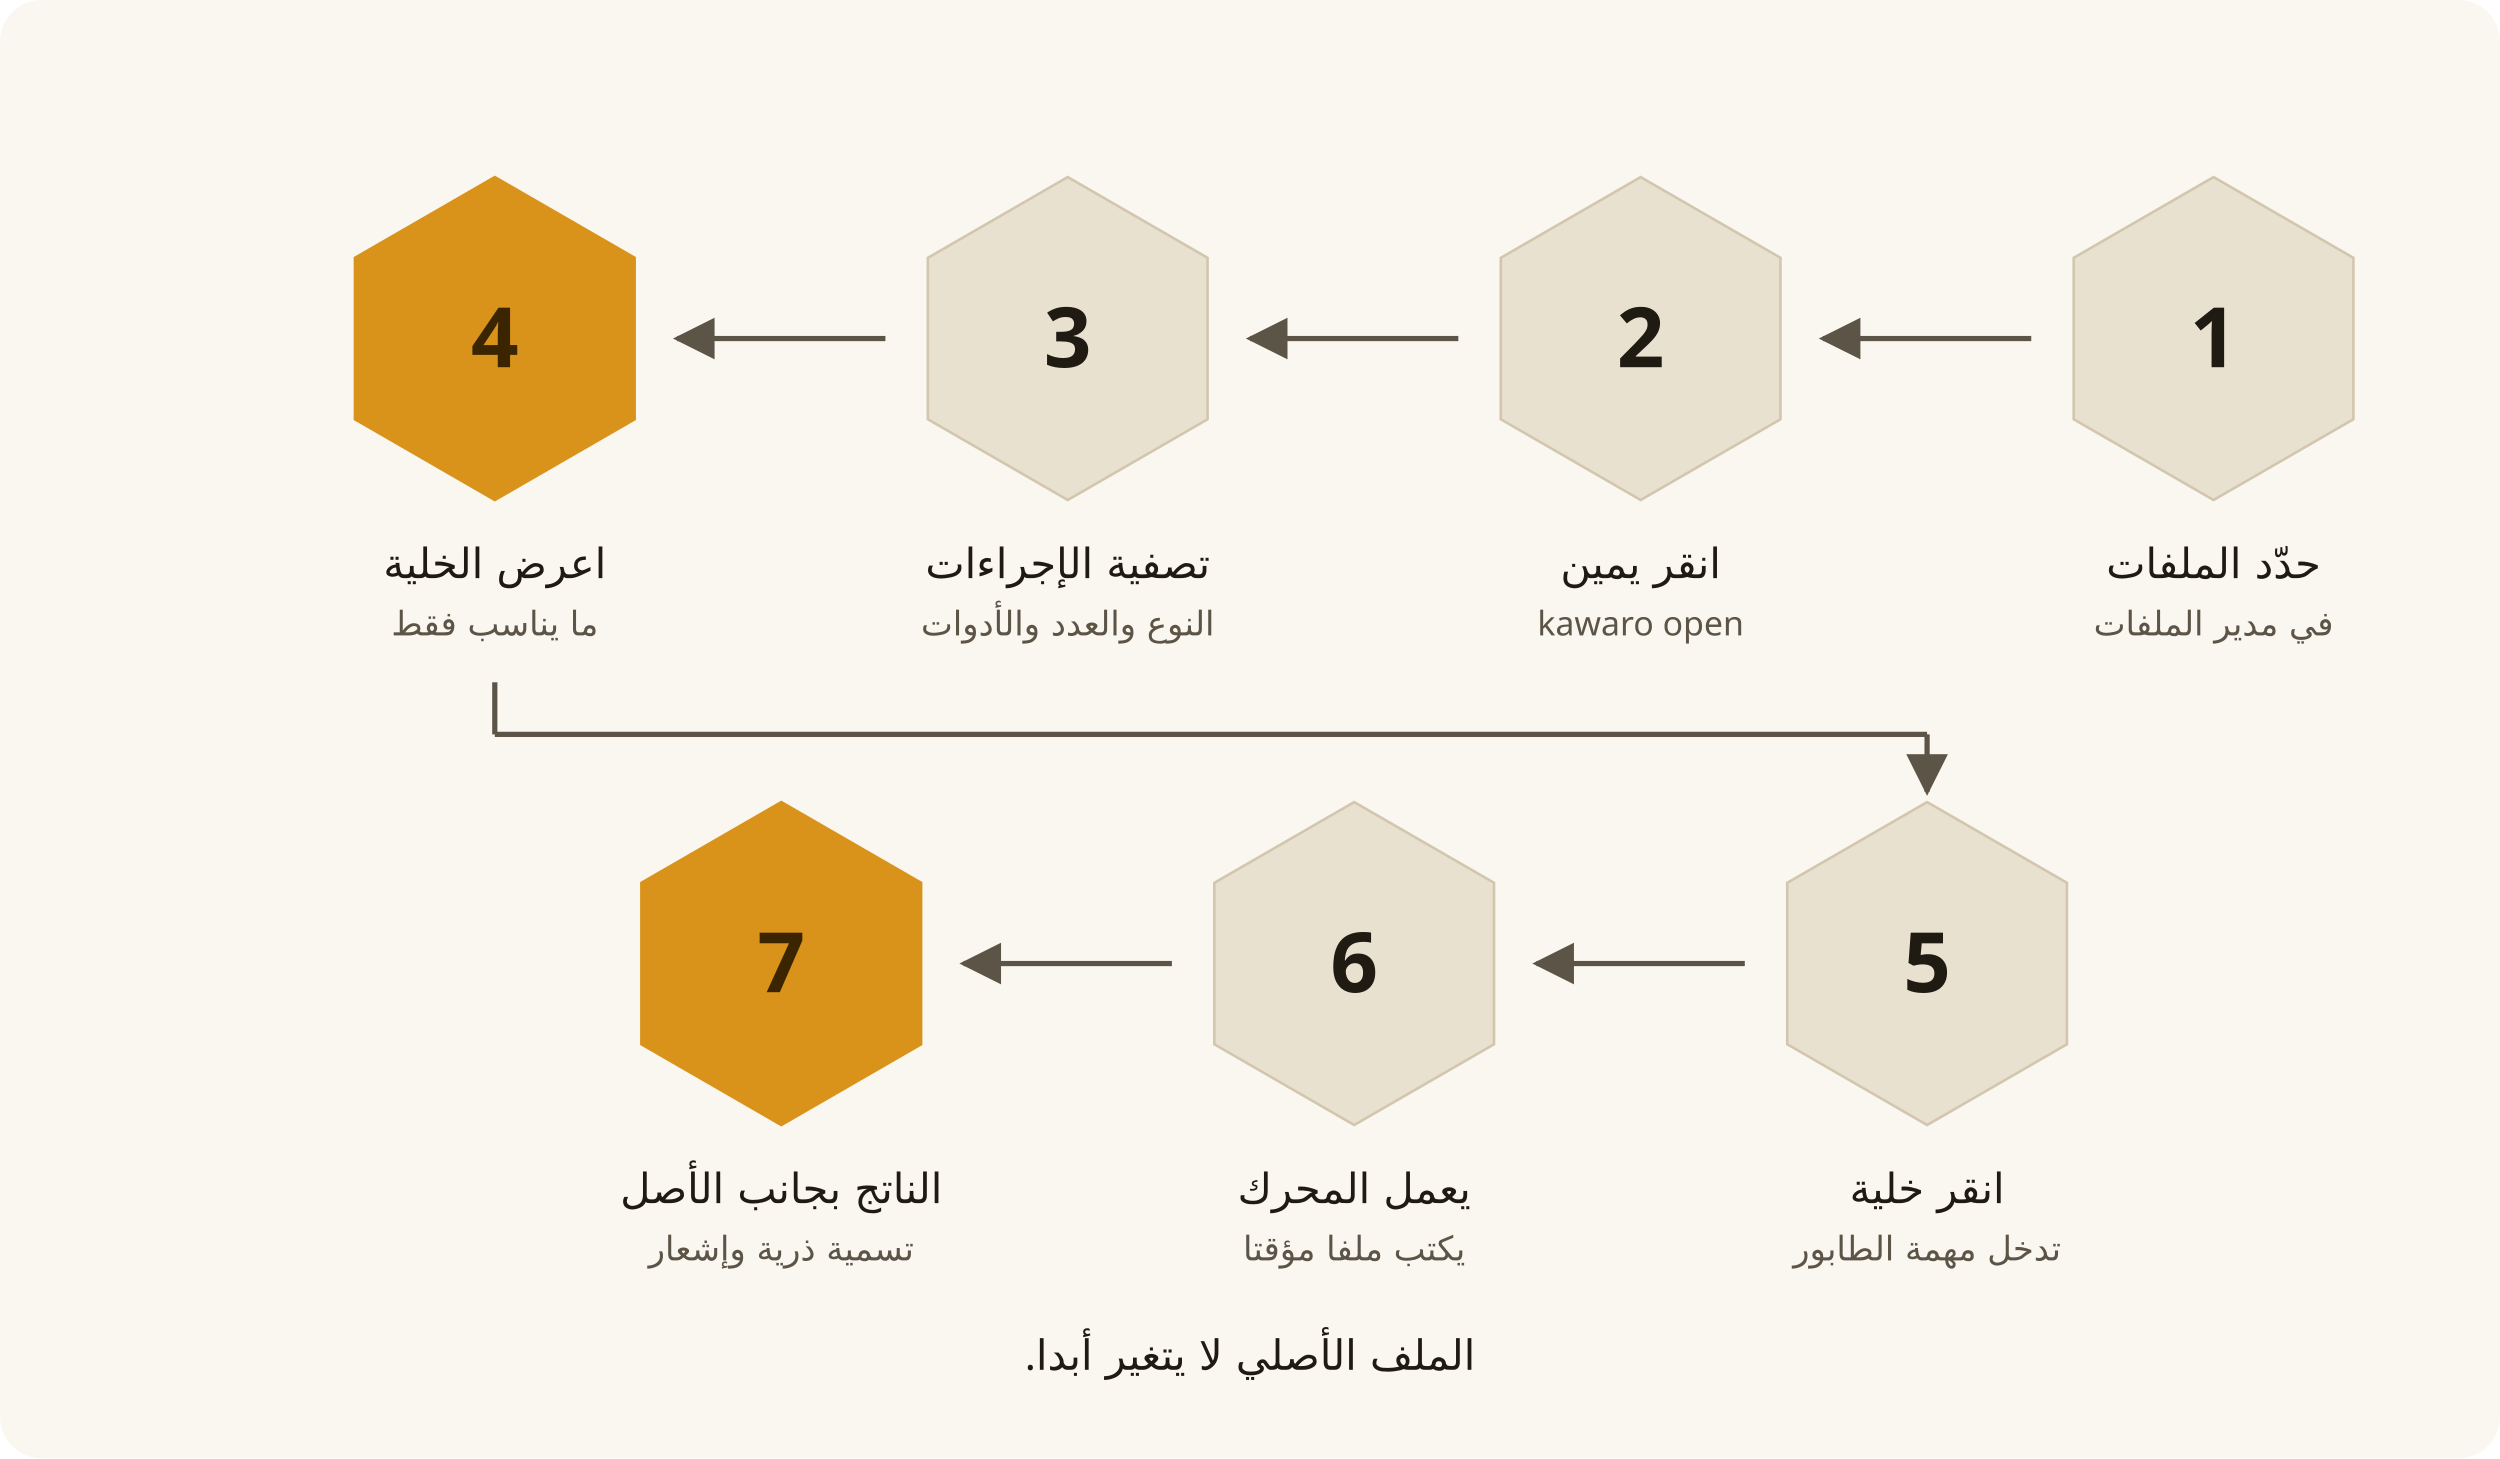
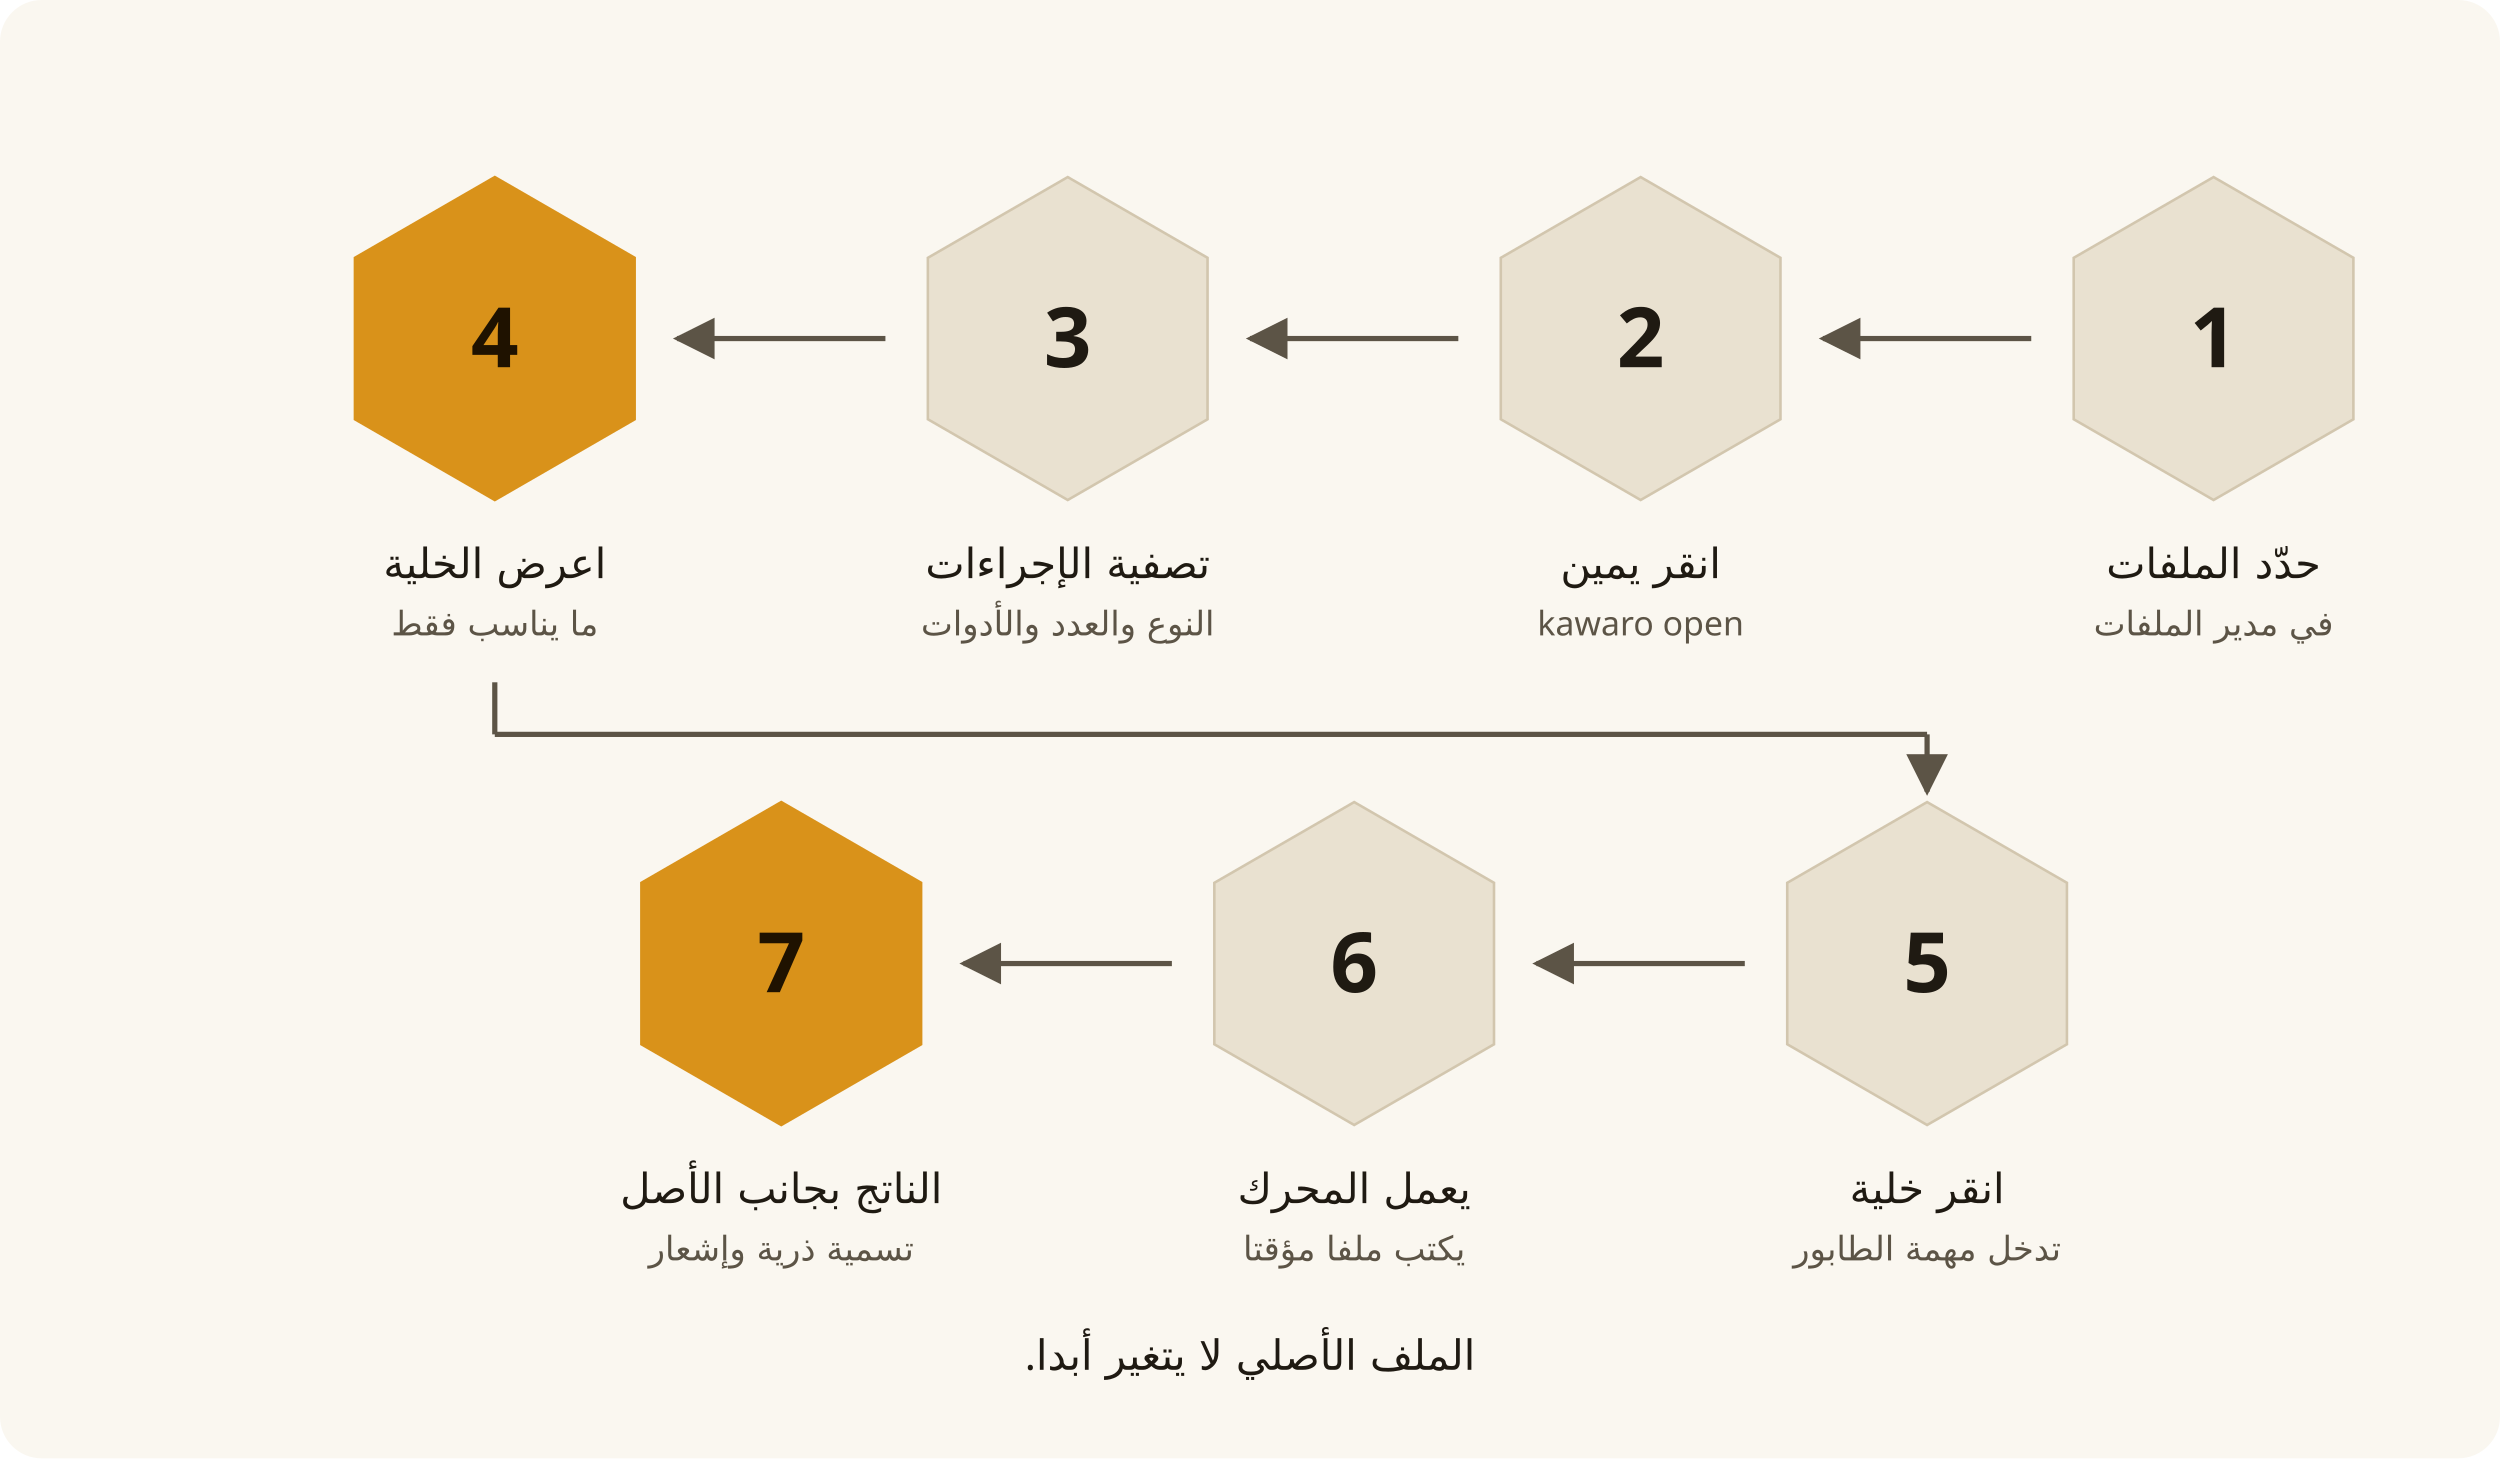
<svg xmlns="http://www.w3.org/2000/svg" viewBox="0 0 960 560" role="img" aria-labelledby="t d" width="960" height="560">
  <style>
.box{fill:#F2EDE2;stroke:#D2C6AE;stroke-width:1}
.box2{fill:#E9E1D0;stroke:#D2C6AE;stroke-width:1}
.zone{fill:#FAF7F0;stroke:#D2C6AE;stroke-width:1;stroke-dasharray:6 6}
.hot{fill:#D9921A;stroke:#D9921A}
.hex{fill:#E9E1D0;stroke:#D2C6AE;stroke-width:1}
.hexhot{fill:#D9921A;stroke:#D9921A}
.hexc{fill:#DFD3BB;stroke:#D2C6AE;stroke-width:1}
.t{fill:#1F1A12} .t2{fill:#5C5446}
- .hot-t{fill:#3A2500} .hexhot-t{fill:#3A2500}
+ .hot-t{fill:#1F1200} .hexhot-t{fill:#1F1200}
.ln{stroke:#5C5446;stroke-width:2;fill:none}
.head{fill:#5C5446}
text{font-family:"IBM Plex Sans Arabic", "IBM Plex Sans", system-ui, sans-serif;direction:rtl;unicode-bidi:embed}
</style>
  <rect width="960" height="560" fill="#FAF7F0" rx="16" />
  <defs>
    <marker id="a" viewBox="0 0 10 10" refX="9" refY="5" markerWidth="8" markerHeight="8" orient="auto-start-reverse">
      <path d="M0 0L10 5L0 10Z" fill="#5C5446" />
    </marker>
  </defs>
  <path class="hex" d="M850.0,68.0L903.7,99.0L903.7,161.0L850.0,192.0L796.3,161.0L796.3,99.0Z" />
  <text class="t" x="850.0" y="141" text-anchor="middle" font-size="32" font-weight="600">1</text>
  <text class="t" x="850.0" y="222" text-anchor="middle" font-size="16">حدّد الملفات</text>
  <text class="t2" x="850.0" y="244" text-anchor="middle" font-size="13">في مدير الملفات</text>
  <path class="hex" d="M630.0,68.0L683.7,99.0L683.7,161.0L630.0,192.0L576.3,161.0L576.3,99.0Z" />
  <text class="t" x="630.0" y="141" text-anchor="middle" font-size="32" font-weight="600">2</text>
  <text class="t" x="630.0" y="222" text-anchor="middle" font-size="16">انقر يمين</text>
  <text class="t2" x="630.0" y="244" text-anchor="middle" font-size="13" font-family="ui-monospace, 'IBM Plex Mono', monospace">kawaro open</text>
  <path class="hex" d="M410.0,68.0L463.7,99.0L463.7,161.0L410.0,192.0L356.3,161.0L356.3,99.0Z" />
  <text class="t" x="410.0" y="141" text-anchor="middle" font-size="32" font-weight="600">3</text>
  <text class="t" x="410.0" y="222" text-anchor="middle" font-size="16">تصفية الإجراءات</text>
  <text class="t2" x="410.0" y="244" text-anchor="middle" font-size="13">النوع والعدد والأدوات</text>
  <path class="hexhot" d="M190.0,68.0L243.7,99.0L243.7,161.0L190.0,192.0L136.3,161.0L136.3,99.0Z" />
  <text class="hexhot-t" x="190.0" y="141" text-anchor="middle" font-size="32" font-weight="600">4</text>
  <text class="t" x="190.0" y="222" text-anchor="middle" font-size="16">اعرض الخلية</text>
  <text class="t2" x="190.0" y="244" text-anchor="middle" font-size="13">ما يناسب فقط</text>
  <path class="hex" d="M740.0,308.0L793.7,339.0L793.7,401.0L740.0,432.0L686.3,401.0L686.3,339.0Z" />
  <text class="t" x="740.0" y="381" text-anchor="middle" font-size="32" font-weight="600">5</text>
  <text class="t" x="740.0" y="462" text-anchor="middle" font-size="16">انقر خلية</text>
  <text class="t2" x="740.0" y="484" text-anchor="middle" font-size="13">تدخل مهمة الطابور</text>
  <path class="hex" d="M520.0,308.0L573.7,339.0L573.7,401.0L520.0,432.0L466.3,401.0L466.3,339.0Z" />
  <text class="t" x="520.0" y="381" text-anchor="middle" font-size="32" font-weight="600">6</text>
  <text class="t" x="520.0" y="462" text-anchor="middle" font-size="16">يعمل المحرك</text>
  <text class="t2" x="520.0" y="484" text-anchor="middle" font-size="13">يكتب ملفا مؤقتا</text>
  <path class="hexhot" d="M300.0,308.0L353.7,339.0L353.7,401.0L300.0,432.0L246.3,401.0L246.3,339.0Z" />
  <text class="hexhot-t" x="300.0" y="381" text-anchor="middle" font-size="32" font-weight="600">7</text>
  <text class="t" x="300.0" y="462" text-anchor="middle" font-size="16">الناتج بجانب الأصل</text>
  <text class="t2" x="300.0" y="484" text-anchor="middle" font-size="13">تسمية ذرية وإشعار</text>
  <line class="ln" x1="780.0" y1="130" x2="700.0" y2="130" marker-end="url(#a)" />
  <line class="ln" x1="560.0" y1="130" x2="480.0" y2="130" marker-end="url(#a)" />
  <line class="ln" x1="340.0" y1="130" x2="260.0" y2="130" marker-end="url(#a)" />
  <line class="ln" x1="190.0" y1="262" x2="190.0" y2="282" />
  <line class="ln" x1="190.0" y1="282" x2="740.0" y2="282" />
  <line class="ln" x1="740.0" y1="282" x2="740.0" y2="304" marker-end="url(#a)" />
  <line class="ln" x1="670.0" y1="370" x2="590.0" y2="370" marker-end="url(#a)" />
  <line class="ln" x1="450.0" y1="370" x2="370.0" y2="370" marker-end="url(#a)" />
  <text class="t" x="480.0" y="526" text-anchor="middle" font-size="16">الملف الأصلي لا يتغير أبدا.</text>
</svg>
